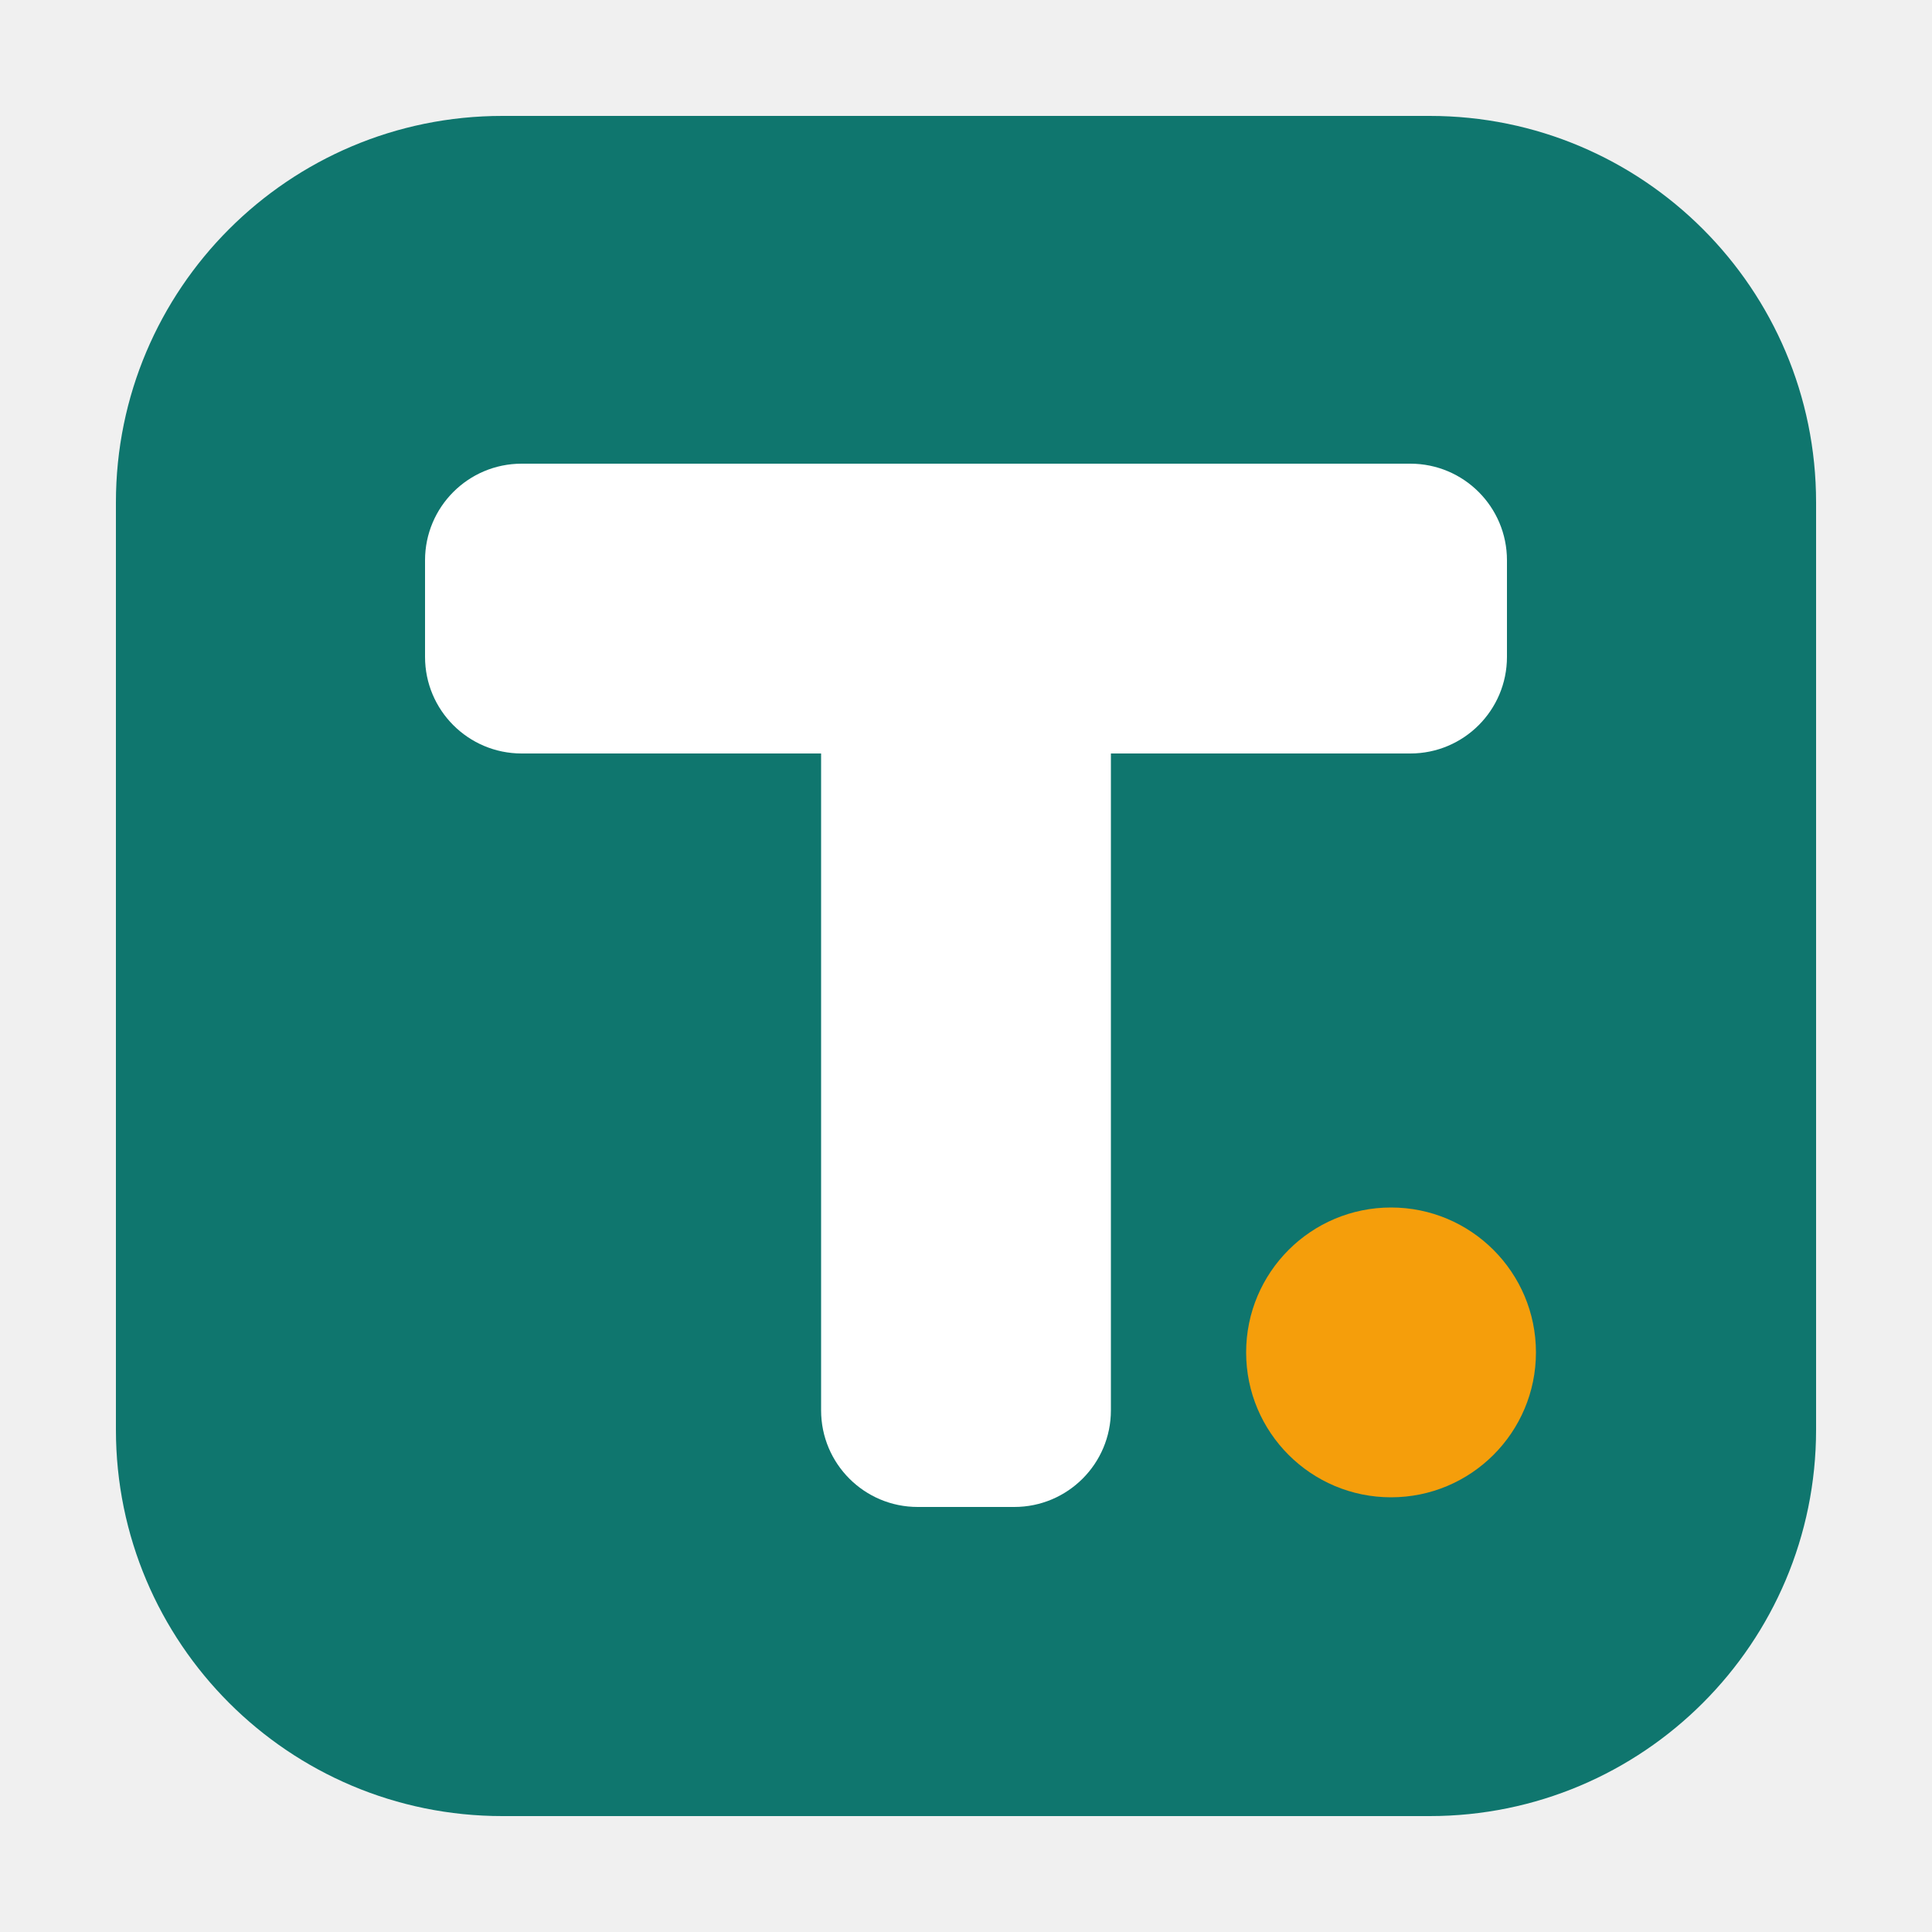
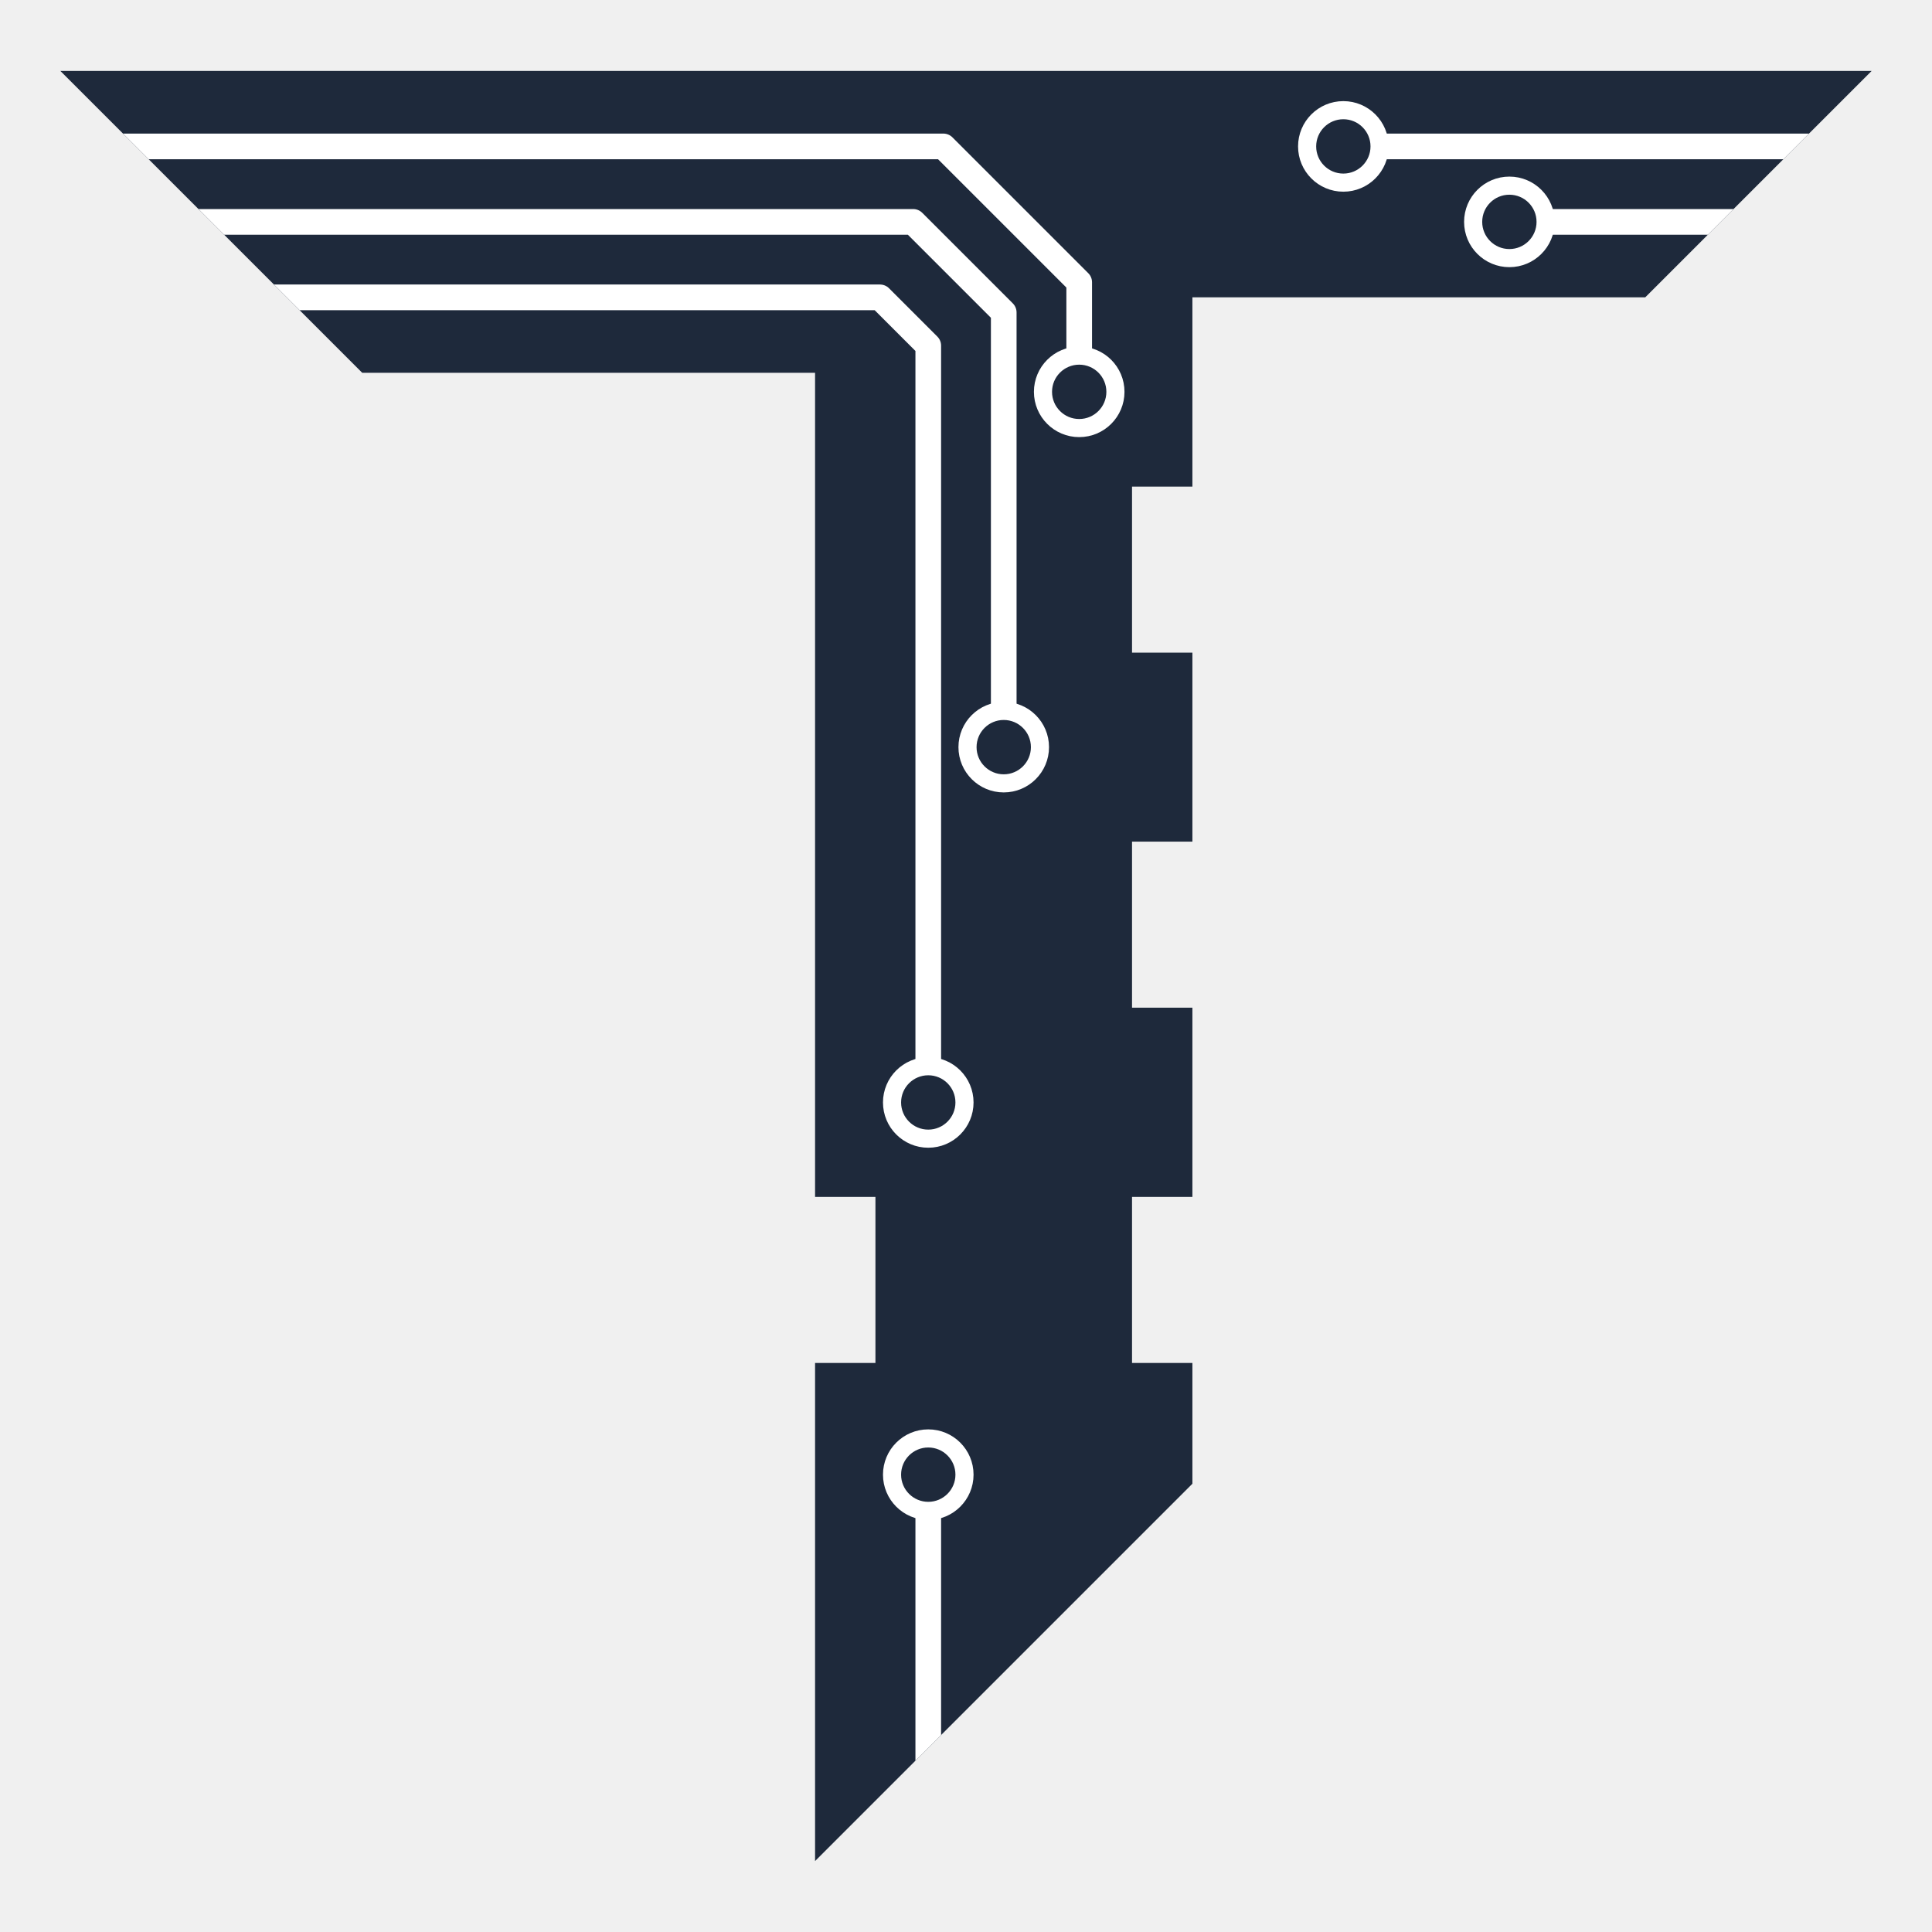
- <svg xmlns="http://www.w3.org/2000/svg" viewBox="0 0 1024 1024">
-   <path fill="#0f766e" d="M266.24 61.44H757.76A204.8 204.8 0 0 1 962.56 266.24V757.76A204.8 204.8 0 0 1 757.76 962.56H266.24A204.8 204.8 0 0 1 61.44 757.76V266.24A204.8 204.8 0 0 1 266.24 61.44Z" />
-   <path fill="#fff" d="M276.48 245.76H747.52A51.2 51.2 0 0 1 798.72 296.96V348.16A51.2 51.2 0 0 1 747.52 399.36H276.48A51.2 51.2 0 0 1 225.28 348.16V296.96A51.2 51.2 0 0 1 276.48 245.76ZM435.2 399.36H588.8V747.52A51.2 51.2 0 0 1 537.6 798.72H486.4A51.2 51.2 0 0 1 435.2 747.52V399.36Z" />
-   <path fill="#f59e0b" d="M660.48 716.8A76.8 76.8 0 1 0 814.08 716.8A76.8 76.8 0 1 0 660.48 716.8Z" />
+ <svg xmlns="http://www.w3.org/2000/svg" viewBox="-2.7 -0.235 6.4 6.4">
+   <defs>
+     <clipPath id="t">
+       <polygon points="-2.5,0 3.5,0 2.75,0.75 1.25,0.75 1.25,1.377 1.05,1.377 1.05,1.927 1.25,1.927 1.25,2.553 1.05,2.553 1.05,3.103 1.25,3.103 1.25,3.73 1.05,3.73 1.05,4.28 1.25,4.28 1.25,4.68 0,5.93 0,4.28 0.2,4.28 0.2,3.73 0,3.73 0,1 -1.5,1" />
+     </clipPath>
+   </defs>
+   <polygon points="-2.5,0 3.5,0 2.75,0.75 1.25,0.75 1.25,1.377 1.05,1.377 1.05,1.927 1.25,1.927 1.25,2.553 1.05,2.553 1.05,3.103 1.25,3.103 1.25,3.73 1.05,3.73 1.05,4.28 1.25,4.28 1.25,4.68 0,5.93 0,4.28 0.2,4.28 0.2,3.73 0,3.73 0,1 -1.5,1" fill="#1e293b" />
+   <g clip-path="url(#t)" fill="none" stroke="#ffffff" stroke-width="0.085" stroke-linejoin="round">
+     <path d="M-3 0.25 L0.425 0.25 L0.875 0.7 L0.875 1.063" />
+     <path d="M-3 0.5 L0.325 0.5 L0.625 0.8 L0.625 2.24" />
+     <path d="M-3 0.75 L0.215 0.75 L0.375 0.91 L0.375 3.417" />
+     <path d="M3.6 0.25 L1.75 0.25" />
+     <path d="M3.6 0.5 L2.3 0.5" />
+     <path d="M0.375 6.13 L0.375 4.65" />
+   </g>
+   <g clip-path="url(#t)">
+     <circle cx="0.875" cy="1.063" r="0.12" fill="#1e293b" stroke="#ffffff" stroke-width="0.06" />
+     <circle cx="0.625" cy="2.24" r="0.12" fill="#1e293b" stroke="#ffffff" stroke-width="0.06" />
+     <circle cx="0.375" cy="3.417" r="0.12" fill="#1e293b" stroke="#ffffff" stroke-width="0.06" />
+     <circle cx="1.75" cy="0.25" r="0.12" fill="#1e293b" stroke="#ffffff" stroke-width="0.06" />
+     <circle cx="2.3" cy="0.5" r="0.12" fill="#1e293b" stroke="#ffffff" stroke-width="0.06" />
+     <circle cx="0.375" cy="4.65" r="0.12" fill="#1e293b" stroke="#ffffff" stroke-width="0.06" />
+   </g>
</svg>
